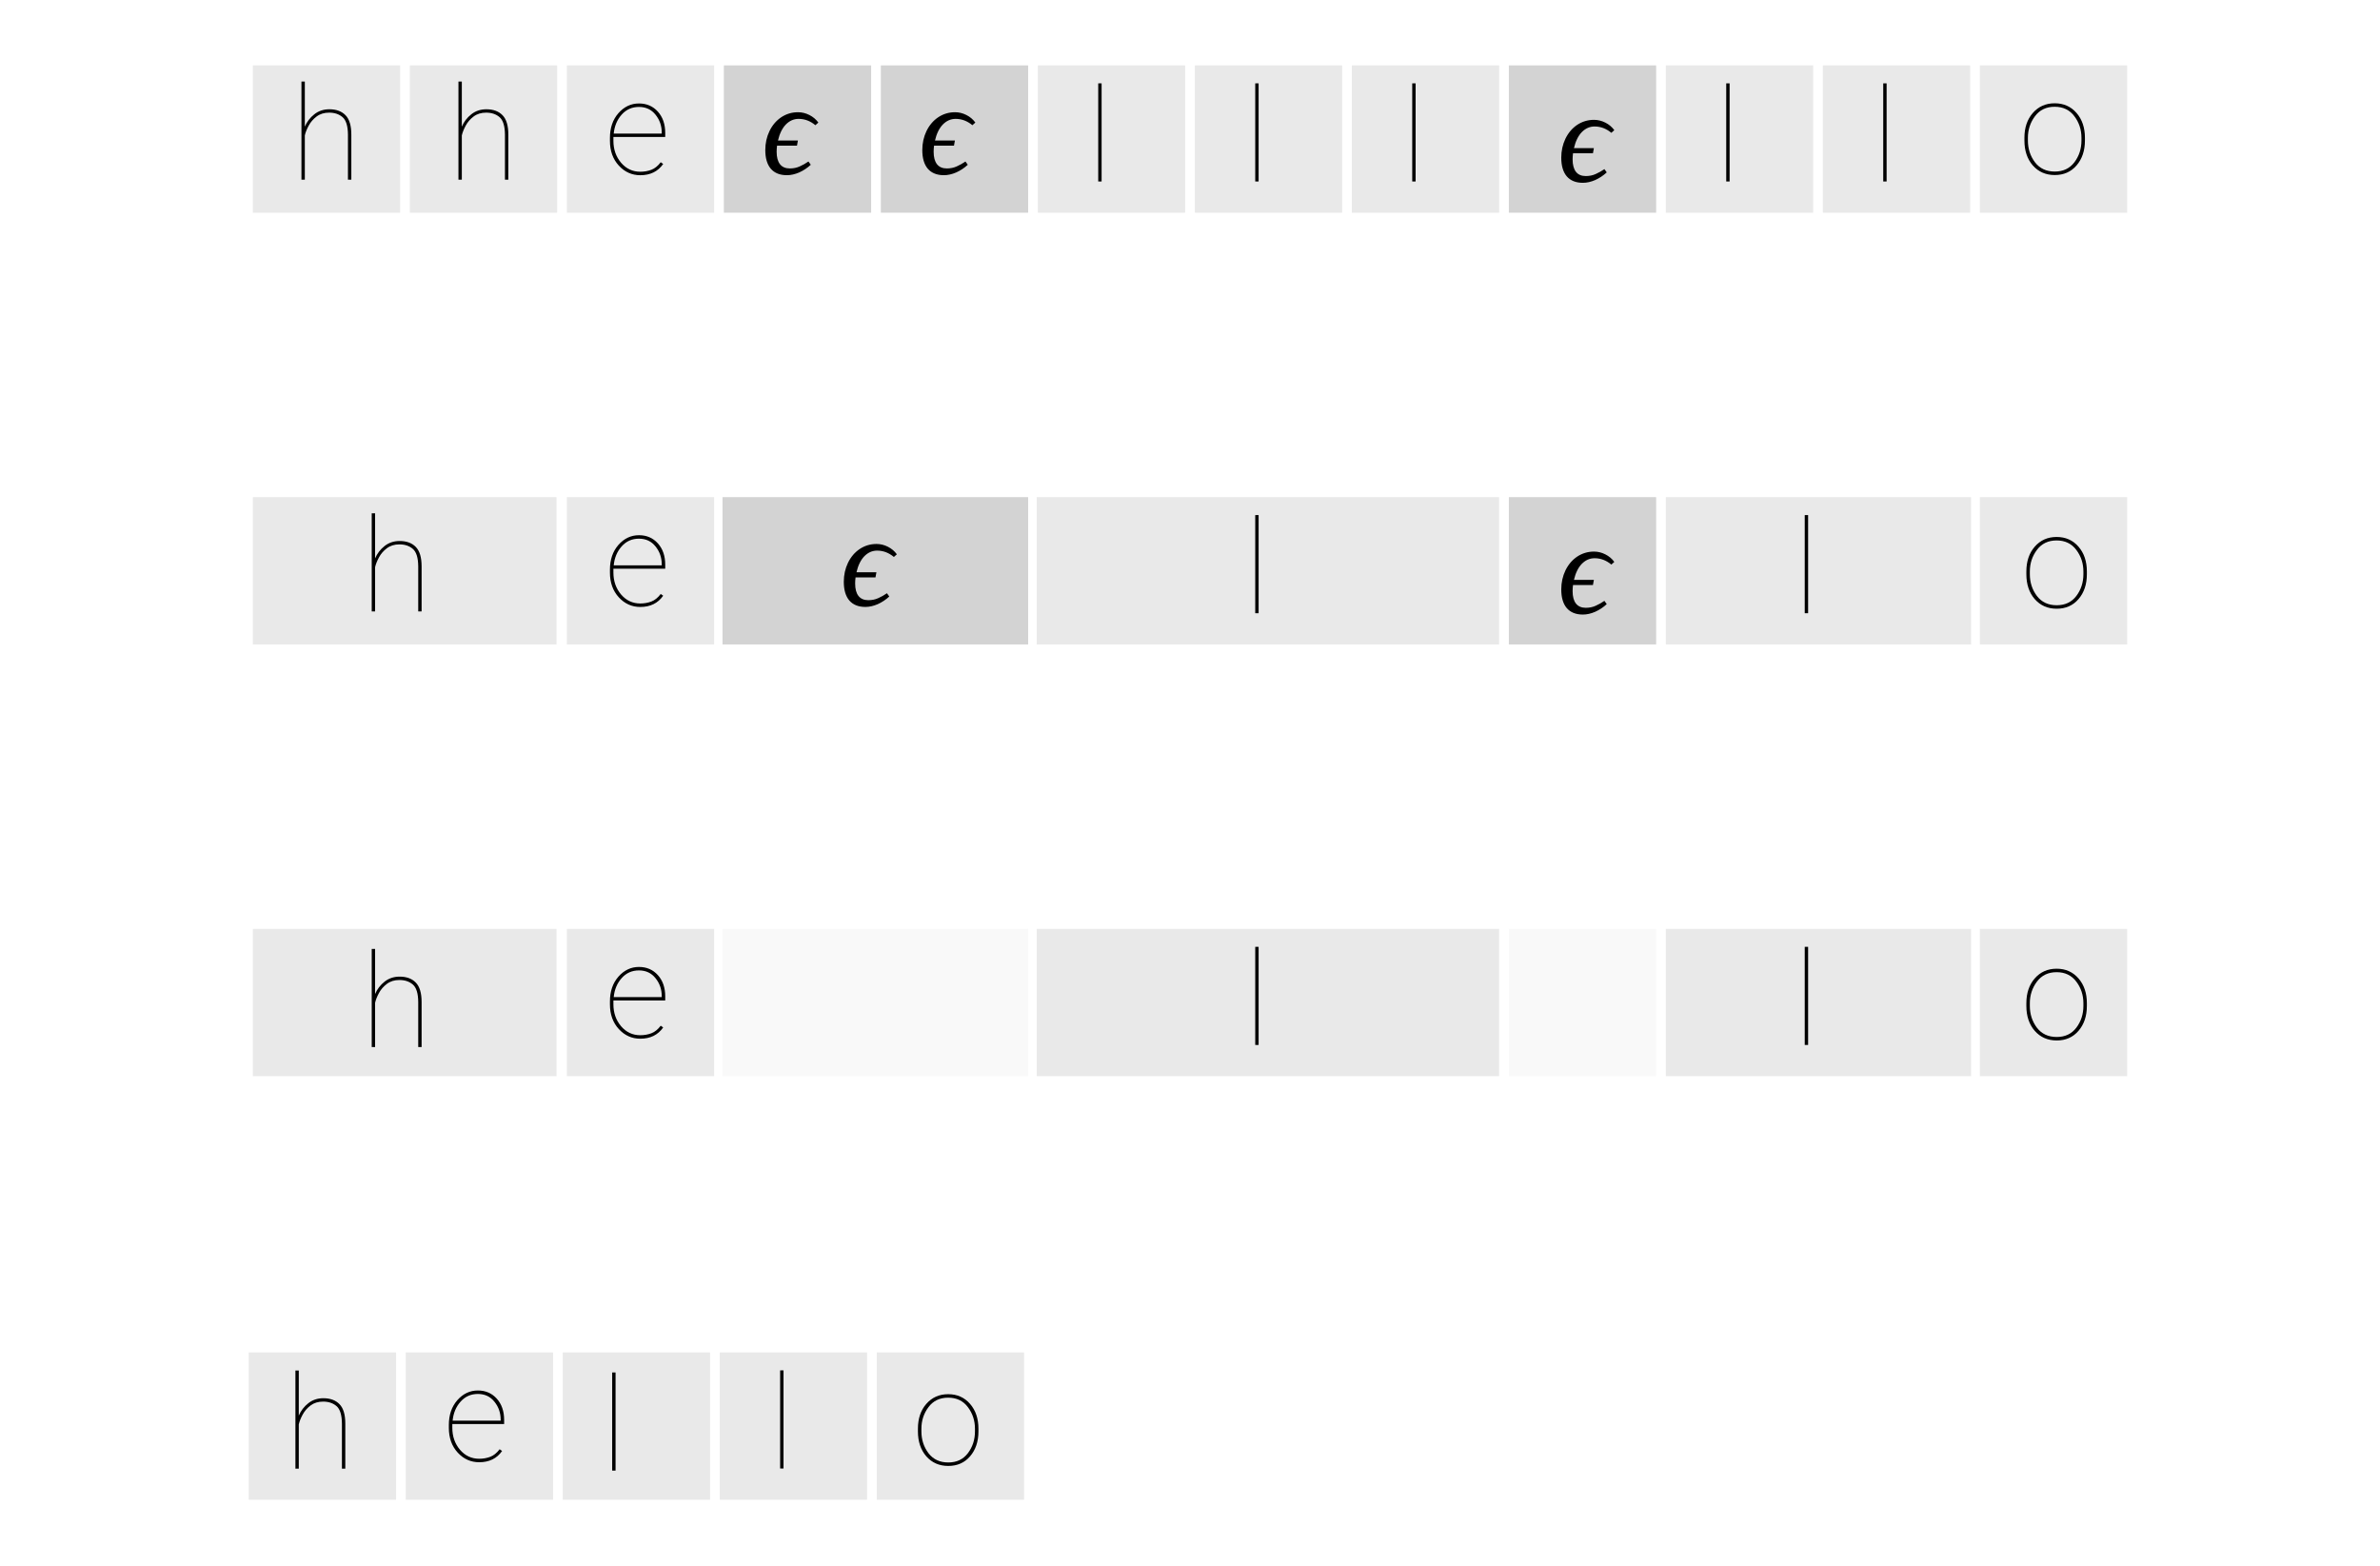
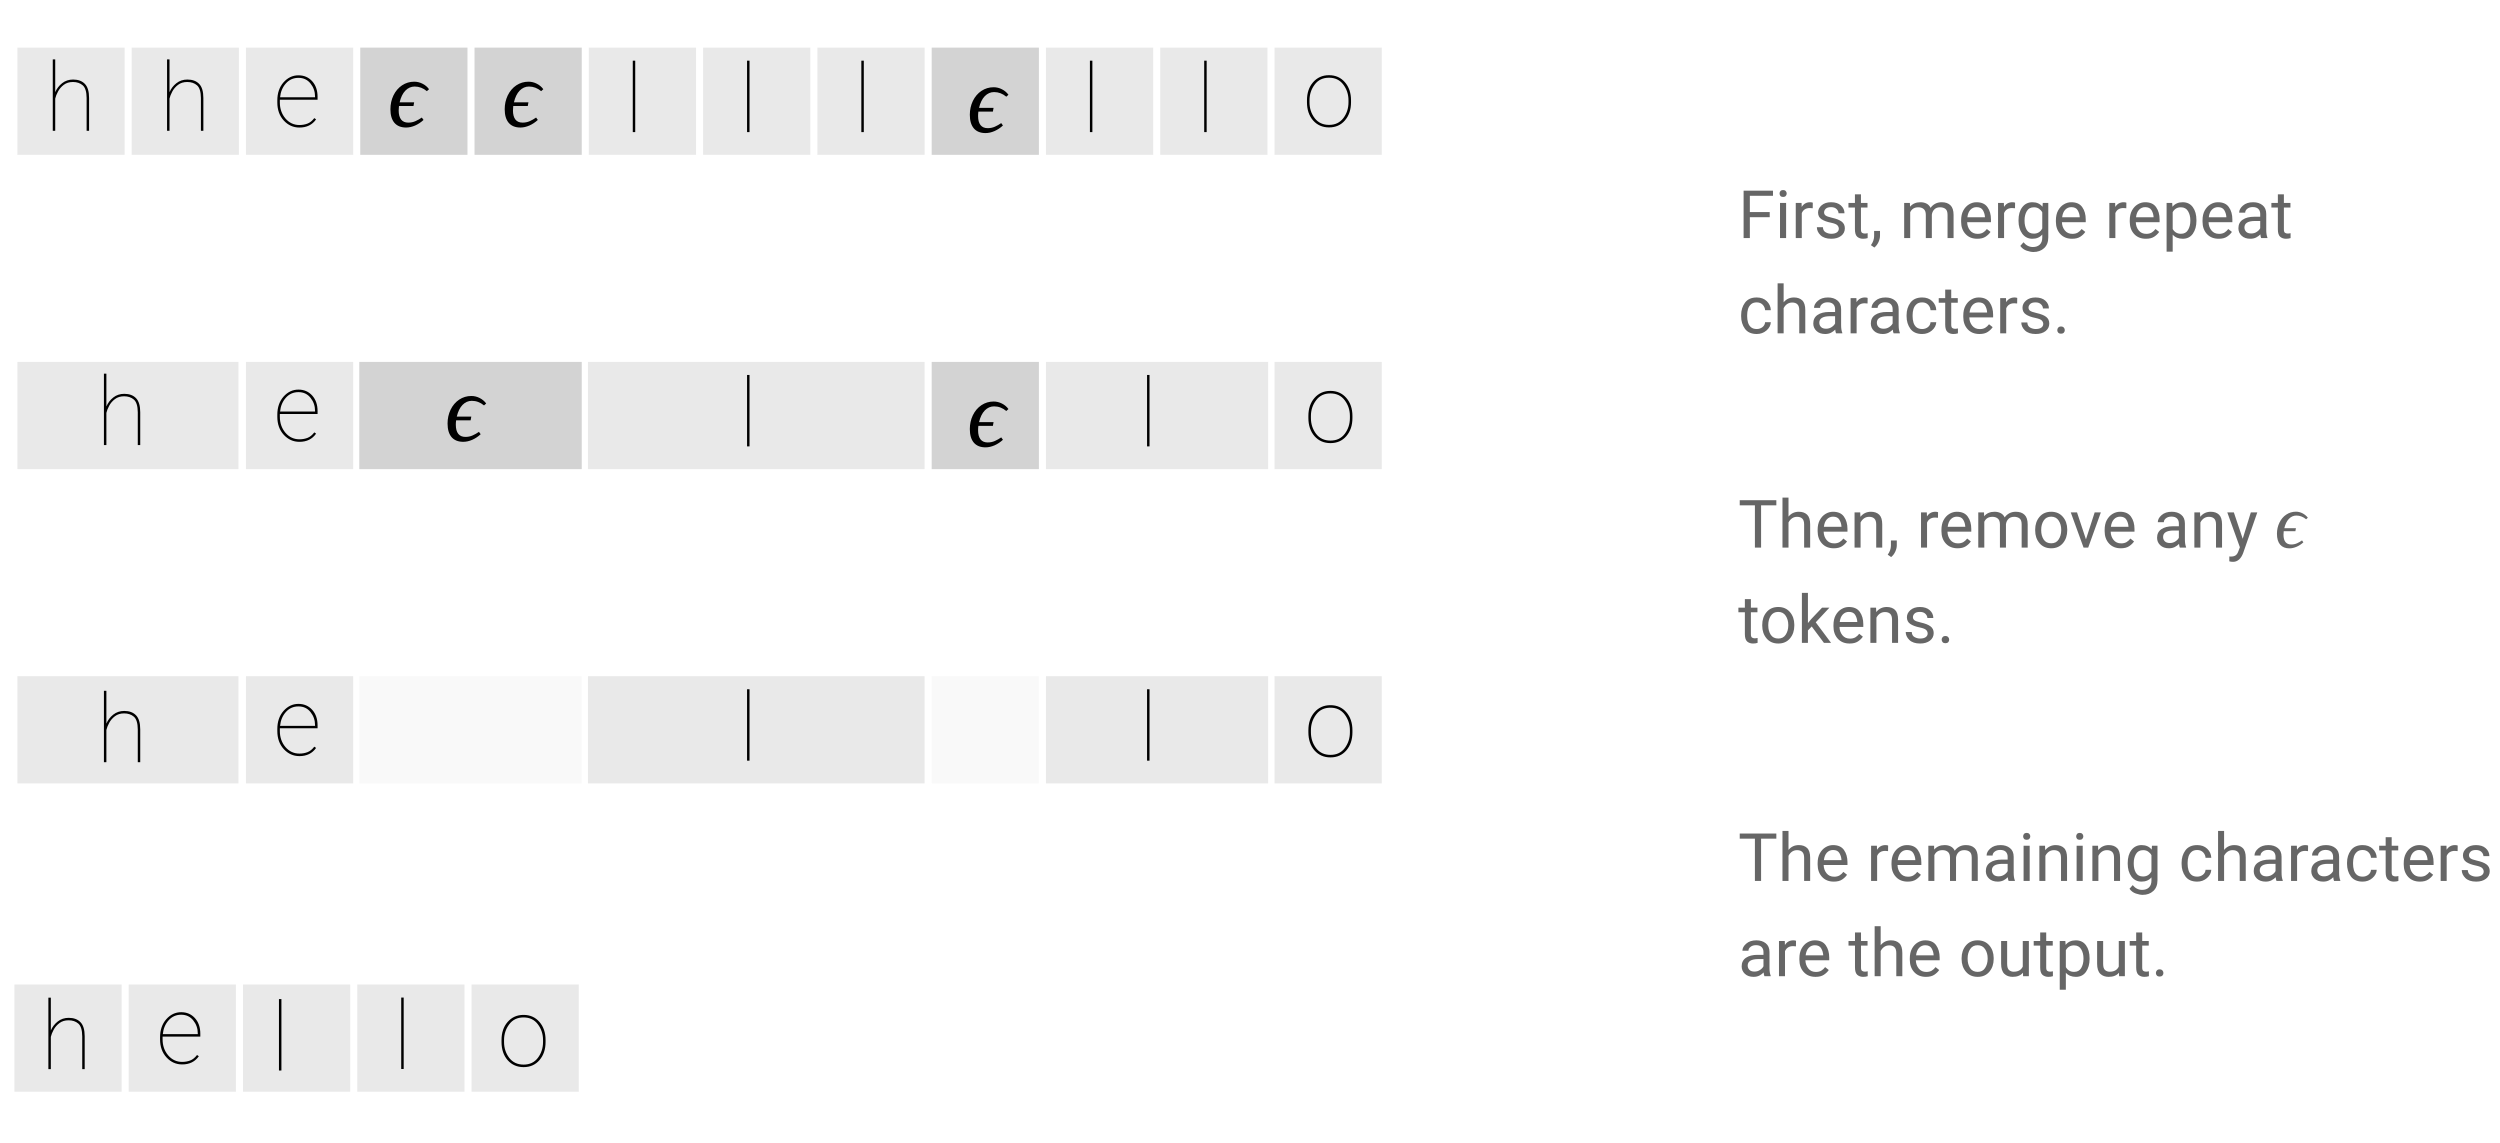
- <svg xmlns="http://www.w3.org/2000/svg" height="239.263" width="363.82" id="svg" version="1.1" style="font-style:normal;font-variant:normal;font-weight:200;font-stretch:normal;font-size:20px;line-height:normal;font-family:'-apple-system', BlinkMacSystemFont, Roboto, Helvetica, sans-serif;enable-background:new">
+ <svg xmlns="http://www.w3.org/2000/svg" height="240" width="525" viewBox="35 0 525 240" id="svg" version="1.1" style="font-style:normal;font-variant:normal;font-weight:200;font-stretch:normal;font-size:20px;line-height:normal;font-family:'-apple-system', BlinkMacSystemFont, Roboto, Helvetica, sans-serif;enable-background:new">
  <defs id="defs4">
    <style>
        .math-font {
           font-family:"Times New Roman",Times,serif;
           font-style:italic;
        }
+         .caption {
+             opacity:0.6;
+             font-weight:normal;
+             font-size:14px;
+         }
    </style>
  </defs>
+   <text class="caption" x="400" y="50" fill="#000000">First, merge repeat
+     <tspan dy="20" x="400">characters.</tspan>
+   </text>
+   <text class="caption" x="400" y="115" fill="#000000">Then, remove any
+     <tspan class="math-font" style="font-size:16px">ϵ</tspan>
+     <tspan dy="20" x="400">tokens.</tspan>
+   </text>
+   <text class="caption" x="400" y="185" fill="#000000">The remaining characters
+     <tspan dy="20" x="400">are the output.</tspan>
+   </text>
  <g id="g1077" transform="translate(34.65168)">
    <g id="g994" transform="translate(-6.625012,196.7458)">
      <g id="g911">
        <rect style="opacity:0.5;fill:#d3d3d3;stroke-width:1.126" x="10" y="10" height="22.517" width="22.517" id="rect907" />
        <text style="font-size:20px" font-size="20px" x="15.445" y="27.767" id="text909">h</text>
      </g>
      <g transform="translate(24)" id="g917">
        <rect id="rect913" width="22.517" height="22.517" y="10" x="10" style="opacity:0.5;fill:#d3d3d3;stroke-width:1.126" />
        <text id="text915" y="26.581" x="15.742" font-size="20px" style="font-size:20px">e</text>
      </g>
      <g id="g923" transform="translate(48)">
        <rect style="opacity:0.5;fill:#d3d3d3;stroke-width:1.126" x="10" y="10" height="22.517" width="22.517" id="rect919" />
        <text style="font-size:20px" font-size="20px" x="15.742" y="28.064" id="text921">l</text>
      </g>
      <g transform="translate(72)" id="g944">
        <rect id="rect938" width="22.517" height="22.517" y="10" x="10" style="opacity:0.5;fill:#d3d3d3;stroke-width:1.126" />
        <text style="font-size:20px" id="text942" y="27.742" x="17.419" font-size="20px">
          <tspan y="27.742" x="17.419" id="tspan940">l</tspan>
        </text>
      </g>
      <g id="g952" transform="translate(96)">
        <rect style="opacity:0.5;fill:#d3d3d3;stroke-width:1.126" x="10" y="10" height="22.517" width="22.517" id="rect946" />
        <text style="font-size:20px" font-size="20px" x="15.419" y="27.148" id="text950">
          <tspan id="tspan948" x="15.419" y="27.148">o</tspan>
        </text>
      </g>
    </g>
    <g id="g949" transform="translate(-6,132)">
      <g id="g867">
        <rect style="opacity:0.5;fill:#d3d3d3;stroke-width:1.616" x="10" y="10" height="22.517" width="46.419" id="rect862" />
        <text style="font-size:20px" font-size="20px" x="26.483" y="28.064" id="text864">h</text>
      </g>
      <g id="g879" transform="translate(48)">
        <rect style="opacity:0.5;fill:#d3d3d3;stroke-width:1.126" x="10" y="10" height="22.517" width="22.517" id="rect875" />
        <text style="font-size:20px" font-size="20px" x="15.742" y="26.581" id="text877">e</text>
      </g>
      <rect id="rect887" width="46.72" height="22.517" y="10" x="81.797" style="opacity:0.129;fill:#d3d3d3;stroke-width:1.622" />
      <g id="g907" transform="translate(144)">
        <rect style="opacity:0.5;fill:#d3d3d3;stroke-width:1.995" x="-14.174" y="10" height="22.517" width="70.681" id="rect901" />
-         <text style="font-size:20px" font-size="20px" x="17.419" y="27.742" id="text905">
+         <text style="font-size:20px" x="17.419" y="27.742" id="text905">
          <tspan id="tspan903" x="17.419" y="27.742">l</tspan>
        </text>
      </g>
      <rect id="rect917" width="22.517" height="22.517" y="10" x="202" style="opacity:0.129;fill:#d3d3d3;stroke-width:1.126" />
      <g transform="translate(216)" id="g931">
        <rect id="rect925" width="46.656" height="22.517" y="10" x="10" style="opacity:0.5;fill:#d3d3d3;stroke-width:1.621" />
        <text style="font-size:20px" id="text929" y="27.742" x="29.419" font-size="20px">
          <tspan y="27.742" x="29.419" id="tspan927">l</tspan>
        </text>
      </g>
      <g transform="translate(264)" id="g947">
        <rect id="rect941" width="22.517" height="22.517" y="10" x="10" style="opacity:0.5;fill:#d3d3d3;stroke-width:1.126" />
        <text style="font-size:20px" id="text945" y="26.852" x="16.233" font-size="20px">
          <tspan y="26.852" x="16.233" id="tspan943">o</tspan>
        </text>
      </g>
    </g>
    <g transform="translate(-6,66)" id="g1001">
      <g id="g955">
        <rect id="rect951" width="46.419" height="22.517" y="10" x="10" style="opacity:0.5;fill:#d3d3d3;stroke-width:1.616" />
        <text id="text953" y="27.47" x="26.483" font-size="20px" style="font-size:20px">h</text>
      </g>
      <g transform="translate(48)" id="g961">
        <rect id="rect957" width="22.517" height="22.517" y="10" x="10" style="opacity:0.5;fill:#d3d3d3;stroke-width:1.126" />
        <text id="text959" y="26.581" x="15.742" font-size="20px" style="font-size:20px">e</text>
      </g>
      <g transform="translate(96)" id="g967">
        <rect id="rect963" width="46.72" height="22.517" y="10" x="-14.203" style="fill:#d3d3d3;stroke-width:1.622" />
        <text id="text965" y="26.581" x="3.742" class="math-font" style="font-size:20px;">ϵ</text>
      </g>
      <g transform="translate(144)" id="g975">
        <rect id="rect969" width="70.681" height="22.517" y="10" x="-14.174" style="opacity:0.5;fill:#d3d3d3;stroke-width:1.995" />
        <text id="text973" y="27.742" x="17.419" font-size="20px" style="font-size:20px">
          <tspan y="27.742" x="17.419" id="tspan971">l</tspan>
        </text>
      </g>
      <g transform="translate(192)" id="g983">
        <rect id="rect977" width="22.517" height="22.517" y="10" x="10" style="fill:#d3d3d3;stroke-width:1.126" />
        <text class="math-font" style="font-size:20px;" id="text981" y="27.742" x="17.419">
          <tspan y="27.742" x="17.419" id="tspan979">ϵ</tspan>
        </text>
      </g>
      <g id="g991" transform="translate(216)">
        <rect style="opacity:0.5;fill:#d3d3d3;stroke-width:1.621" x="10" y="10" height="22.517" width="46.656" id="rect985" />
        <text font-size="20px" x="29.419" y="27.742" id="text989" style="font-size:20px">
          <tspan id="tspan987" x="29.419" y="27.742">l</tspan>
        </text>
      </g>
      <g id="g999" transform="translate(264)">
        <rect style="opacity:0.5;fill:#d3d3d3;stroke-width:1.126" x="10" y="10" height="22.517" width="22.517" id="rect993" />
        <text font-size="20px" x="16.233" y="26.852" id="text997" style="font-size:20px">
          <tspan id="tspan995" x="16.233" y="26.852">o</tspan>
        </text>
      </g>
    </g>
    <g transform="translate(-6)" id="g866">
      <g id="g822">
        <rect id="rect6" width="22.517" height="22.517" y="10" x="10" style="opacity:0.5;fill:#d3d3d3;stroke-width:1.126" />
        <text id="text8" y="27.47" x="15.742" font-size="20px" style="font-size:20px">h</text>
      </g>
      <g id="g819" transform="translate(24)">
        <rect style="opacity:0.5;fill:#d3d3d3;stroke-width:1.126" x="10" y="10" height="22.517" width="22.517" id="rect815" />
        <text style="font-size:20px" font-size="20px" x="15.742" y="27.47" id="text817">h</text>
      </g>
      <g transform="translate(48)" id="g825">
        <rect id="rect821" width="22.517" height="22.517" y="10" x="10" style="opacity:0.5;fill:#d3d3d3;stroke-width:1.126" />
        <text id="text823" y="26.581" x="15.742" font-size="20px" style="font-size:20px">e</text>
      </g>
      <g id="g831" transform="translate(72)">
        <rect style="fill:#d3d3d3;stroke-width:1.126" x="10" y="10" height="22.517" width="22.517" id="rect827" />
        <text class="math-font" style="font-size:20px;" x="15.742" y="26.581" id="text17">ϵ</text>
      </g>
      <g transform="translate(96)" id="g837">
        <rect id="rect833" width="22.517" height="22.517" y="10" x="10" style="fill:#d3d3d3;stroke-width:1.126" />
        <text id="text835" y="26.581" x="15.742" class="math-font" style="font-size:20px;">ϵ</text>
      </g>
      <g id="g843" transform="translate(120)">
        <rect style="opacity:0.5;fill:#d3d3d3;stroke-width:1.126" x="10" y="10" height="22.517" width="22.517" id="rect839" />
        <text font-size="20px" x="17.419" y="27.742" id="text841" style="font-size:20px">
          <tspan id="tspan845" x="17.419" y="27.742">l</tspan>
        </text>
      </g>
      <g transform="translate(144)" id="g876">
        <rect id="rect870" width="22.517" height="22.517" y="10" x="10" style="opacity:0.5;fill:#d3d3d3;stroke-width:1.126" />
        <text id="text874" y="27.742" x="17.419" font-size="20px" style="font-size:20px">
          <tspan y="27.742" x="17.419" id="tspan872">l</tspan>
        </text>
      </g>
      <g id="g884" transform="translate(168)">
        <rect style="opacity:0.5;fill:#d3d3d3;stroke-width:1.126" x="10" y="10" height="22.517" width="22.517" id="rect878" />
        <text font-size="20px" x="17.419" y="27.742" id="text882" style="font-size:20px">
          <tspan id="tspan880" x="17.419" y="27.742">l</tspan>
        </text>
      </g>
      <g transform="translate(192)" id="g892">
        <rect id="rect886" width="22.517" height="22.517" y="10" x="10" style="fill:#d3d3d3;stroke-width:1.126" />
        <text class="math-font" style="font-size:20px;" id="text890" y="27.742" x="17.419">
          <tspan y="27.742" x="17.419" id="tspan888">ϵ</tspan>
        </text>
      </g>
      <g id="g900" transform="translate(216)">
        <rect style="opacity:0.5;fill:#d3d3d3;stroke-width:1.126" x="10" y="10" height="22.517" width="22.517" id="rect894" />
        <text font-size="20px" x="17.419" y="27.742" id="text898" style="font-size:20px">
          <tspan id="tspan896" x="17.419" y="27.742">l</tspan>
        </text>
      </g>
      <g transform="translate(240)" id="g908">
        <rect id="rect902" width="22.517" height="22.517" y="10" x="10" style="opacity:0.5;fill:#d3d3d3;stroke-width:1.126" />
        <text id="text906" y="27.742" x="17.419" font-size="20px" style="font-size:20px">
          <tspan y="27.742" x="17.419" id="tspan904">l</tspan>
        </text>
      </g>
      <g id="g916" transform="translate(264)">
        <rect style="opacity:0.5;fill:#d3d3d3;stroke-width:1.126" x="10" y="10" height="22.517" width="22.517" id="rect910" />
        <text font-size="20px" x="15.936" y="26.555" id="text914" style="font-size:20px">
          <tspan id="tspan912" x="15.936" y="26.555">o</tspan>
        </text>
      </g>
    </g>
  </g>
</svg>
